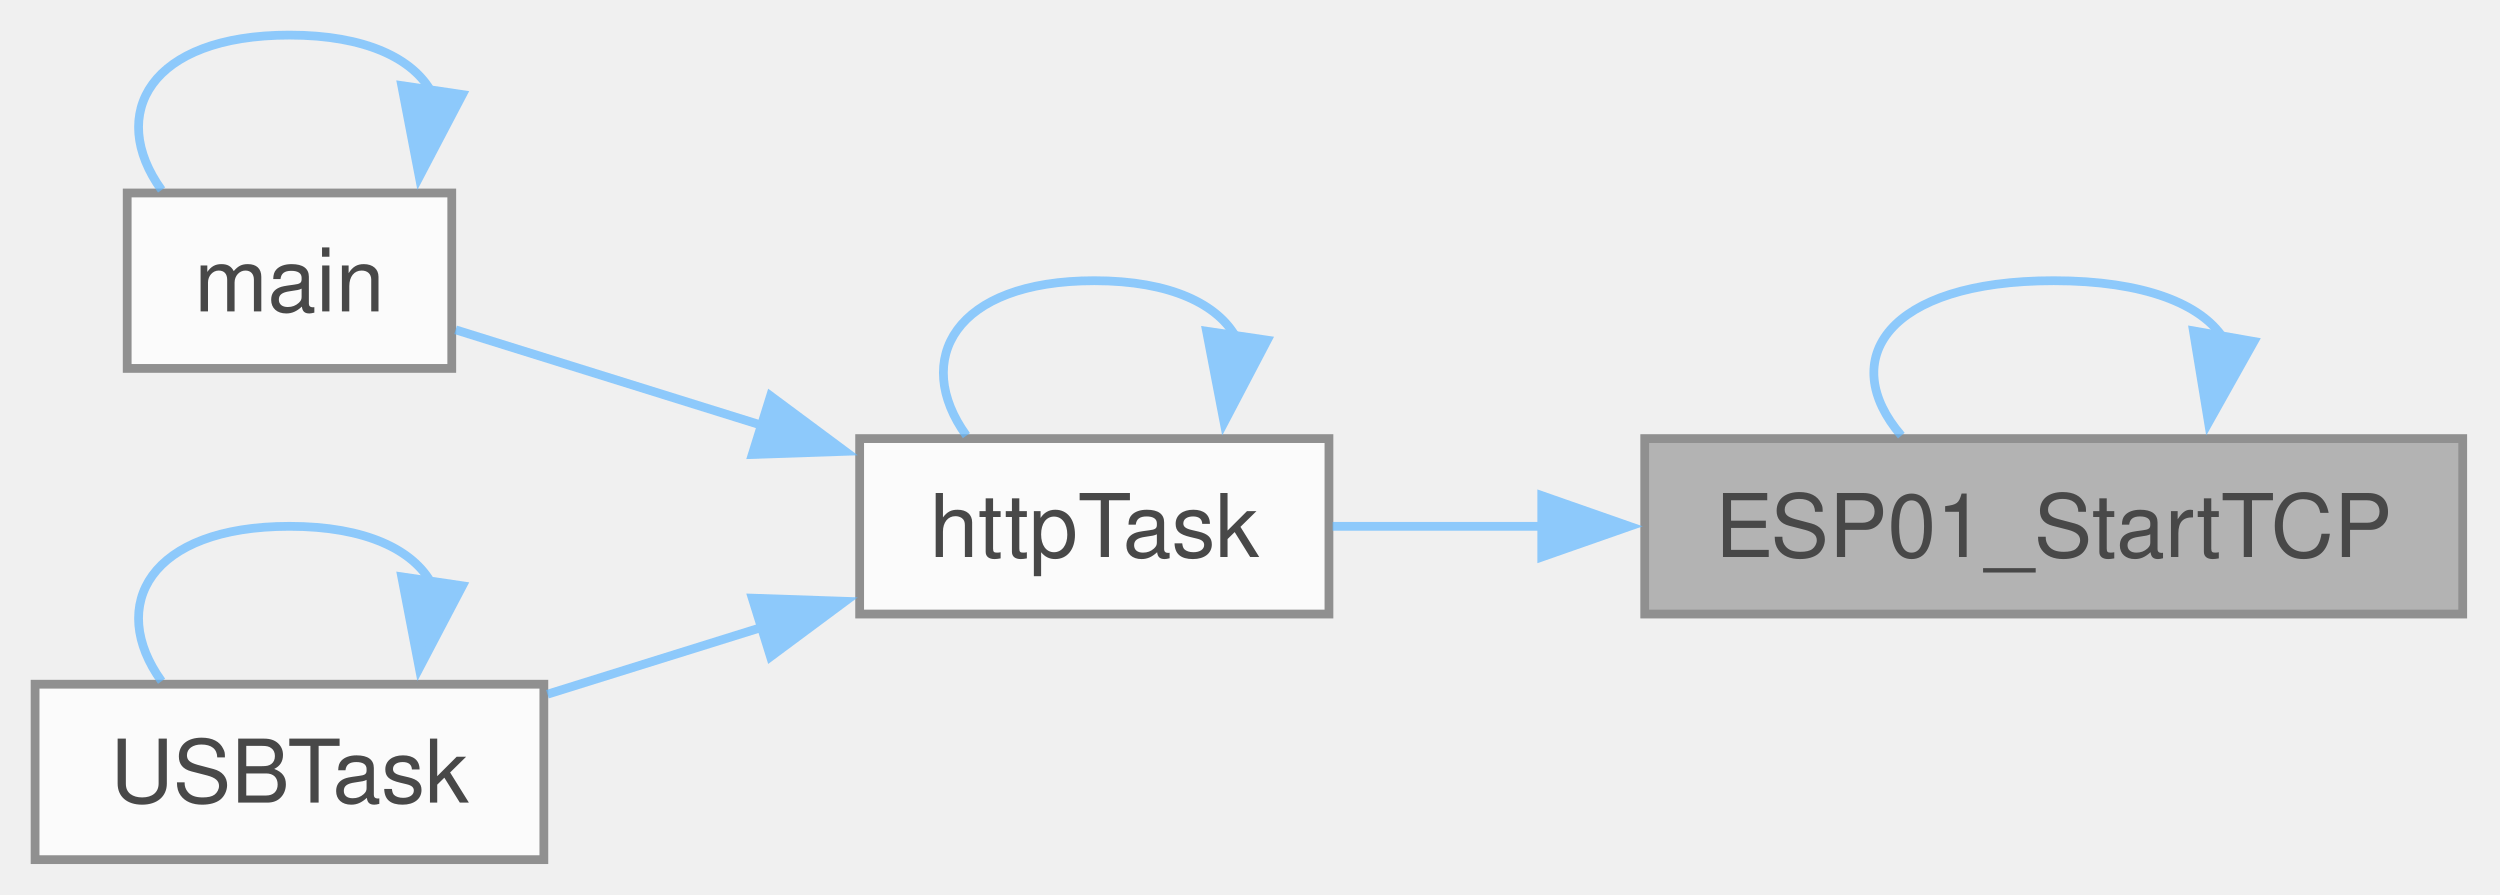
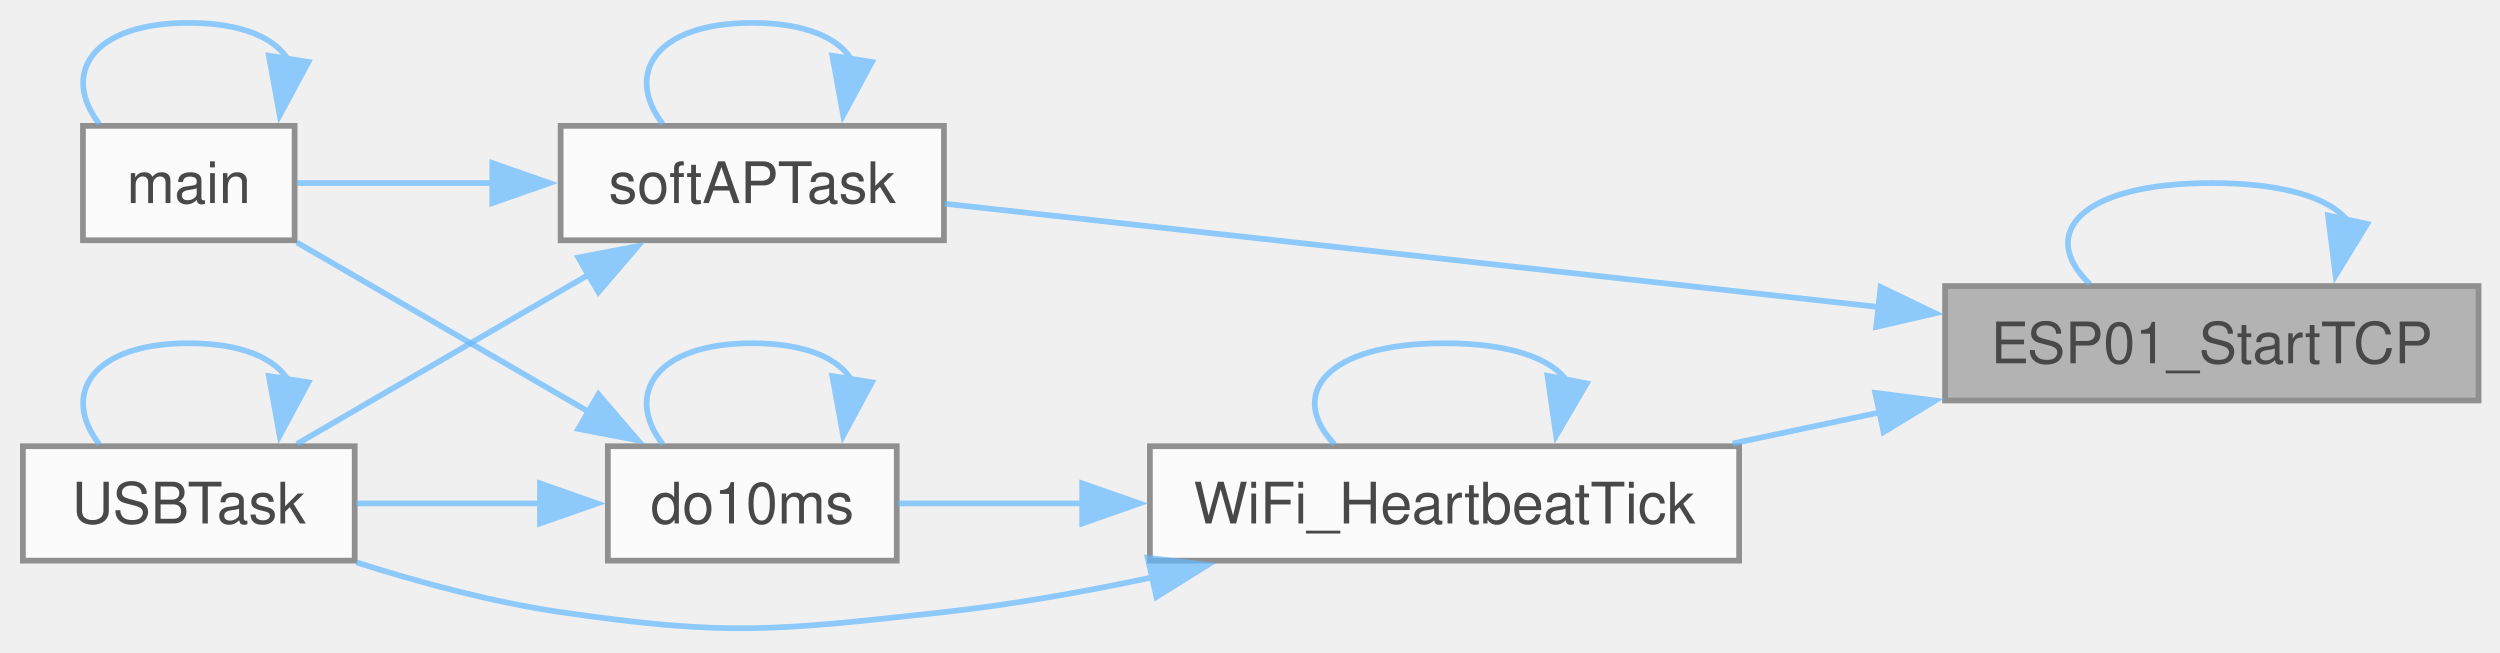
- <svg xmlns="http://www.w3.org/2000/svg" xmlns:xlink="http://www.w3.org/1999/xlink" width="285pt" height="102pt" viewBox="0.00 0.00 285.00 102.00">
+ <svg xmlns="http://www.w3.org/2000/svg" xmlns:xlink="http://www.w3.org/1999/xlink" width="437pt" height="114pt" viewBox="0.00 0.00 437.00 114.00">
  <svg id="main" version="1.1" xml:space="preserve">
    <style type="text/css">
.node, .edge {opacity: 0.7;}
.node.selected, .edge.selected {opacity: 1;}
.edge:hover path { stroke: red; }
.edge:hover polygon { stroke: red; fill: red; }
</style>
    <svg id="graph" class="graph">
-       <g id="graph0" class="graph" transform="scale(1 1) rotate(0) translate(4 98)">
+       <g id="graph0" class="graph" transform="scale(1 1) rotate(0) translate(4 109.94)">
        <g id="Node000001" class="node">
          <g id="a_Node000001">
            <a xlink:title="Inicia una conexión de transporte TCP cliente hacia un servidor remoto.">
-               <polygon fill="#999999" stroke="#666666" points="276.75,-48 183.5,-48 183.5,-28 276.75,-28 276.75,-48" />
-               <text xml:space="preserve" text-anchor="middle" x="230.12" y="-34.5" font-family="Helvetica,sans-Serif" font-size="10.00">ESP01_StartTCP</text>
+               <polygon fill="#999999" stroke="#666666" points="429.25,-59.94 336,-59.94 336,-39.94 429.25,-39.94 429.25,-59.94" />
+               <text xml:space="preserve" text-anchor="middle" x="382.62" y="-46.44" font-family="Helvetica,sans-Serif" font-size="10.00">ESP01_StartTCP</text>
            </a>
          </g>
        </g>
        <g id="edge1_Node000001_Node000001" class="edge">
          <g id="a_edge1_Node000001_Node000001">
            <a xlink:title=" ">
-               <path fill="none" stroke="#63b8ff" d="M249.46,-59.44C246.97,-63.3 240.52,-66 230.12,-66 211.11,-66 205.32,-56.98 212.75,-48.34" />
-               <polygon fill="#63b8ff" stroke="#63b8ff" points="252.95,-59.07 247.77,-49.83 246.05,-60.28 252.95,-59.07" />
+               <path fill="none" stroke="#63b8ff" d="M406.33,-71.39C403.28,-75.25 395.38,-77.94 382.62,-77.94 359.31,-77.94 352.21,-68.92 361.31,-60.28" />
+               <polygon fill="#63b8ff" stroke="#63b8ff" points="409.78,-70.8 404.26,-61.76 402.94,-72.28 409.78,-70.8" />
            </a>
          </g>
        </g>
        <g id="Node000002" class="node">
          <g id="a_Node000002">
-             <a xlink:href="main_8c.html#a51c09d8b054b8124185bda3fe89d4dc9" target="_top" xlink:title="Tarea principal del webserver: procesa la primera linea HTTP capturada.">
-               <polygon fill="white" stroke="#666666" points="147.5,-48 94,-48 94,-28 147.5,-28 147.5,-48" />
-               <text xml:space="preserve" text-anchor="middle" x="120.75" y="-34.5" font-family="Helvetica,sans-Serif" font-size="10.00">httpTask</text>
+             <a xlink:href="main_8c.html#a7c85f6cdaa91710225be6bf659d191b3" target="_top" xlink:title="Tarea de gestión de conexión y procesamiento de credenciales SoftAP (Hercules).">
+               <polygon fill="white" stroke="#666666" points="161,-87.94 94,-87.94 94,-67.94 161,-67.94 161,-87.94" />
+               <text xml:space="preserve" text-anchor="middle" x="127.5" y="-74.44" font-family="Helvetica,sans-Serif" font-size="10.00">softAPTask</text>
            </a>
          </g>
        </g>
        <g id="edge2_Node000001_Node000002" class="edge">
          <g id="a_edge2_Node000001_Node000002">
            <a xlink:title=" ">
-               <path fill="none" stroke="#63b8ff" d="M171.87,-38C163.5,-38 155.24,-38 147.92,-38" />
-               <polygon fill="#63b8ff" stroke="#63b8ff" points="171.76,-41.5 181.76,-38 171.76,-34.5 171.76,-41.5" />
+               <path fill="none" stroke="#63b8ff" d="M324.42,-56.27C274.01,-61.85 202.36,-69.77 161.13,-74.33" />
+               <polygon fill="#63b8ff" stroke="#63b8ff" points="324.73,-59.76 334.28,-55.18 323.96,-52.8 324.73,-59.76" />
            </a>
          </g>
        </g>
-         <g id="edge3_Node000002_Node000002" class="edge">
-           <g id="a_edge3_Node000002_Node000002">
+         <g id="Node000005" class="node">
+           <g id="a_Node000005">
+             <a xlink:href="group__group__control.html#gae591c096085f78e8377b868ca1f42a69" target="_top" xlink:title=" ">
+               <polygon fill="white" stroke="#666666" points="300,-31.94 197,-31.94 197,-11.94 300,-11.94 300,-31.94" />
+               <text xml:space="preserve" text-anchor="middle" x="248.5" y="-18.44" font-family="Helvetica,sans-Serif" font-size="10.00">WiFi_HeartbeatTick</text>
+             </a>
+           </g>
+         </g>
+         <g id="edge8_Node000001_Node000005" class="edge">
+           <g id="a_edge8_Node000001_Node000005">
            <a xlink:title=" ">
-               <path fill="none" stroke="#63b8ff" d="M136.97,-59.44C134.88,-63.3 129.47,-66 120.75,-66 104.8,-66 99.94,-56.98 106.17,-48.34" />
-               <polygon fill="#63b8ff" stroke="#63b8ff" points="140.47,-59.22 135.55,-49.84 133.55,-60.24 140.47,-59.22" />
+               <path fill="none" stroke="#63b8ff" d="M324.66,-37.87C316.07,-36.05 307.28,-34.19 298.86,-32.41" />
+               <polygon fill="#63b8ff" stroke="#63b8ff" points="323.8,-41.27 334.3,-39.92 325.25,-34.42 323.8,-41.27" />
+             </a>
+           </g>
+         </g>
+         <g id="edge5_Node000002_Node000002" class="edge">
+           <g id="a_edge5_Node000002_Node000002">
+             <a xlink:title=" ">
+               <path fill="none" stroke="#63b8ff" d="M144.91,-99.39C142.67,-103.25 136.86,-105.94 127.5,-105.94 110.38,-105.94 105.16,-96.92 111.85,-88.28" />
+               <polygon fill="#63b8ff" stroke="#63b8ff" points="148.41,-99.11 143.39,-89.78 141.49,-100.2 148.41,-99.11" />
            </a>
          </g>
        </g>
        <g id="Node000003" class="node">
          <g id="a_Node000003">
            <a xlink:href="main_8c.html#a840291bc02cba5474a4cb46a9b9566fe" target="_top" xlink:title="The application entry point.">
-               <polygon fill="white" stroke="#666666" points="47.5,-76 10.5,-76 10.5,-56 47.5,-56 47.5,-76" />
-               <text xml:space="preserve" text-anchor="middle" x="29" y="-62.5" font-family="Helvetica,sans-Serif" font-size="10.00">main</text>
+               <polygon fill="white" stroke="#666666" points="47.5,-87.94 10.5,-87.94 10.5,-67.94 47.5,-67.94 47.5,-87.94" />
+               <text xml:space="preserve" text-anchor="middle" x="29" y="-74.44" font-family="Helvetica,sans-Serif" font-size="10.00">main</text>
            </a>
          </g>
        </g>
-         <g id="edge4_Node000002_Node000003" class="edge">
-           <g id="a_edge4_Node000002_Node000003">
+         <g id="edge3_Node000002_Node000003" class="edge">
+           <g id="a_edge3_Node000002_Node000003">
            <a xlink:title=" ">
-               <path fill="none" stroke="#63b8ff" d="M83.01,-49.46C70.91,-53.24 57.99,-57.27 47.94,-60.4" />
-               <polygon fill="#63b8ff" stroke="#63b8ff" points="83.84,-52.87 92.35,-46.55 81.76,-46.19 83.84,-52.87" />
+               <path fill="none" stroke="#63b8ff" d="M82.15,-77.94C70.04,-77.94 57.6,-77.94 47.91,-77.94" />
+               <polygon fill="#63b8ff" stroke="#63b8ff" points="82.05,-81.44 92.05,-77.94 82.05,-74.44 82.05,-81.44" />
            </a>
          </g>
        </g>
        <g id="Node000004" class="node">
          <g id="a_Node000004">
            <a xlink:href="group__group__comm.html#gaef53b41afe84bf3a4c3f95ab5a56a3c4" target="_top" xlink:title="Gestiona la transmisión y recepción periódica sobre el canal USB CDC.">
-               <polygon fill="white" stroke="#666666" points="58,-20 0,-20 0,0 58,0 58,-20" />
-               <text xml:space="preserve" text-anchor="middle" x="29" y="-6.5" font-family="Helvetica,sans-Serif" font-size="10.00">USBTask</text>
+               <polygon fill="white" stroke="#666666" points="58,-31.94 0,-31.94 0,-11.94 58,-11.94 58,-31.94" />
+               <text xml:space="preserve" text-anchor="middle" x="29" y="-18.44" font-family="Helvetica,sans-Serif" font-size="10.00">USBTask</text>
            </a>
          </g>
        </g>
        <g id="edge6_Node000002_Node000004" class="edge">
          <g id="a_edge6_Node000002_Node000004">
            <a xlink:title=" ">
-               <path fill="none" stroke="#63b8ff" d="M82.96,-26.52C74.77,-23.97 66.21,-21.3 58.41,-18.86" />
-               <polygon fill="#63b8ff" stroke="#63b8ff" points="81.76,-29.81 92.35,-29.45 83.84,-23.13 81.76,-29.81" />
+               <path fill="none" stroke="#63b8ff" d="M99.18,-62.09C82.75,-52.56 62.3,-40.69 47.91,-32.34" />
+               <polygon fill="#63b8ff" stroke="#63b8ff" points="97.09,-64.92 107.49,-66.91 100.6,-58.87 97.09,-64.92" />
            </a>
          </g>
        </g>
-         <g id="edge5_Node000003_Node000003" class="edge">
-           <g id="a_edge5_Node000003_Node000003">
+         <g id="edge4_Node000003_Node000003" class="edge">
+           <g id="a_edge4_Node000003_Node000003">
            <a xlink:title=" ">
-               <path fill="none" stroke="#63b8ff" d="M45.22,-87.44C43.13,-91.3 37.72,-94 29,-94 13.05,-94 8.19,-84.98 14.42,-76.34" />
-               <polygon fill="#63b8ff" stroke="#63b8ff" points="48.72,-87.22 43.8,-77.84 41.8,-88.24 48.72,-87.22" />
+               <path fill="none" stroke="#63b8ff" d="M46.41,-99.39C44.17,-103.25 38.36,-105.94 29,-105.94 11.88,-105.94 6.66,-96.92 13.35,-88.28" />
+               <polygon fill="#63b8ff" stroke="#63b8ff" points="49.91,-99.11 44.89,-89.78 42.99,-100.2 49.91,-99.11" />
            </a>
          </g>
        </g>
        <g id="edge7_Node000004_Node000004" class="edge">
          <g id="a_edge7_Node000004_Node000004">
            <a xlink:title=" ">
-               <path fill="none" stroke="#63b8ff" d="M45.22,-31.44C43.13,-35.3 37.72,-38 29,-38 13.05,-38 8.19,-28.98 14.42,-20.34" />
-               <polygon fill="#63b8ff" stroke="#63b8ff" points="48.72,-31.22 43.8,-21.84 41.8,-32.24 48.72,-31.22" />
+               <path fill="none" stroke="#63b8ff" d="M46.41,-43.39C44.17,-47.25 38.36,-49.94 29,-49.94 11.88,-49.94 6.66,-40.92 13.35,-32.28" />
+               <polygon fill="#63b8ff" stroke="#63b8ff" points="49.91,-43.11 44.89,-33.78 42.99,-44.2 49.91,-43.11" />
+             </a>
+           </g>
+         </g>
+         <g id="edge13_Node000005_Node000004" class="edge">
+           <g id="a_edge13_Node000005_Node000004">
+             <a xlink:title=" ">
+               <path fill="none" stroke="#63b8ff" d="M197.51,-9.04C185.63,-6.51 172.93,-4.24 161,-2.94 131.4,0.27 123.47,1.34 94,-2.94 82.07,-4.68 69.27,-8.14 58.28,-11.64" />
+               <polygon fill="#63b8ff" stroke="#63b8ff" points="196.61,-12.43 207.13,-11.2 198.14,-5.6 196.61,-12.43" />
+             </a>
+           </g>
+         </g>
+         <g id="edge14_Node000005_Node000005" class="edge">
+           <g id="a_edge14_Node000005_Node000005">
+             <a xlink:title=" ">
+               <path fill="none" stroke="#63b8ff" d="M269.89,-43.39C267.13,-47.25 260,-49.94 248.5,-49.94 227.47,-49.94 221.06,-40.92 229.27,-32.28" />
+               <polygon fill="#63b8ff" stroke="#63b8ff" points="273.36,-42.92 268.01,-33.77 266.49,-44.25 273.36,-42.92" />
+             </a>
+           </g>
+         </g>
+         <g id="Node000006" class="node">
+           <g id="a_Node000006">
+             <a xlink:href="group__group__main.html#ga25c8340008640e2668417e765f918b01" target="_top" xlink:title="Tarea periódica de 10 ms ejecutada en el bucle principal.">
+               <polygon fill="white" stroke="#666666" points="152.75,-31.94 102.25,-31.94 102.25,-11.94 152.75,-11.94 152.75,-31.94" />
+               <text xml:space="preserve" text-anchor="middle" x="127.5" y="-18.44" font-family="Helvetica,sans-Serif" font-size="10.00">do10ms</text>
+             </a>
+           </g>
+         </g>
+         <g id="edge9_Node000005_Node000006" class="edge">
+           <g id="a_edge9_Node000005_Node000006">
+             <a xlink:title=" ">
+               <path fill="none" stroke="#63b8ff" d="M185.24,-21.94C173.77,-21.94 162.43,-21.94 152.95,-21.94" />
+               <polygon fill="#63b8ff" stroke="#63b8ff" points="185.17,-25.44 195.17,-21.94 185.17,-18.44 185.17,-25.44" />
+             </a>
+           </g>
+         </g>
+         <g id="edge11_Node000006_Node000003" class="edge">
+           <g id="a_edge11_Node000006_Node000003">
+             <a xlink:title=" ">
+               <path fill="none" stroke="#63b8ff" d="M99.18,-37.8C82.75,-47.33 62.3,-59.2 47.91,-67.55" />
+               <polygon fill="#63b8ff" stroke="#63b8ff" points="100.6,-41.02 107.49,-32.98 97.09,-34.97 100.6,-41.02" />
+             </a>
+           </g>
+         </g>
+         <g id="edge12_Node000006_Node000004" class="edge">
+           <g id="a_edge12_Node000006_Node000004">
+             <a xlink:title=" ">
+               <path fill="none" stroke="#63b8ff" d="M90.4,-21.94C79.8,-21.94 68.36,-21.94 58.32,-21.94" />
+               <polygon fill="#63b8ff" stroke="#63b8ff" points="90.39,-25.44 100.39,-21.94 90.39,-18.44 90.39,-25.44" />
+             </a>
+           </g>
+         </g>
+         <g id="edge10_Node000006_Node000006" class="edge">
+           <g id="a_edge10_Node000006_Node000006">
+             <a xlink:title=" ">
+               <path fill="none" stroke="#63b8ff" d="M144.91,-43.39C142.67,-47.25 136.86,-49.94 127.5,-49.94 110.38,-49.94 105.16,-40.92 111.85,-32.28" />
+               <polygon fill="#63b8ff" stroke="#63b8ff" points="148.41,-43.11 143.39,-33.78 141.49,-44.2 148.41,-43.11" />
            </a>
          </g>
        </g>
      </g>
    </svg>
  </svg>
  <style type="text/css">

[data-mouse-over-selected='false'] { opacity: 0.7; }
[data-mouse-over-selected='true']  { opacity: 1.0; }

</style>
</svg>
